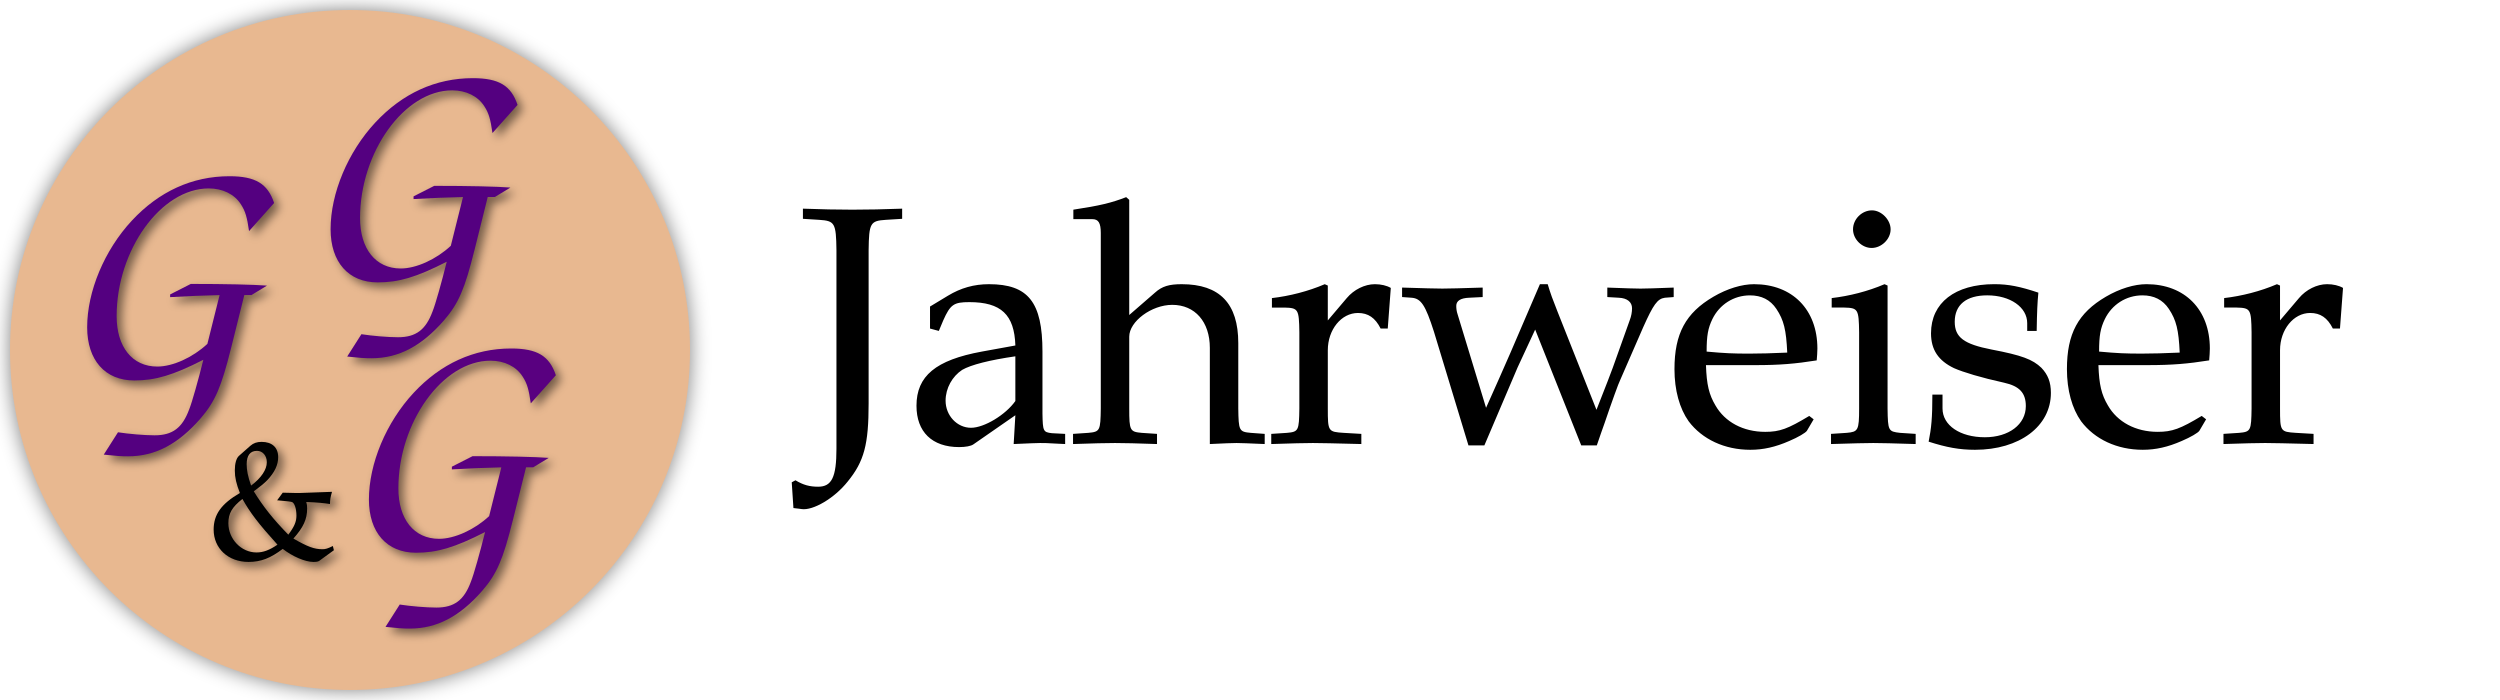
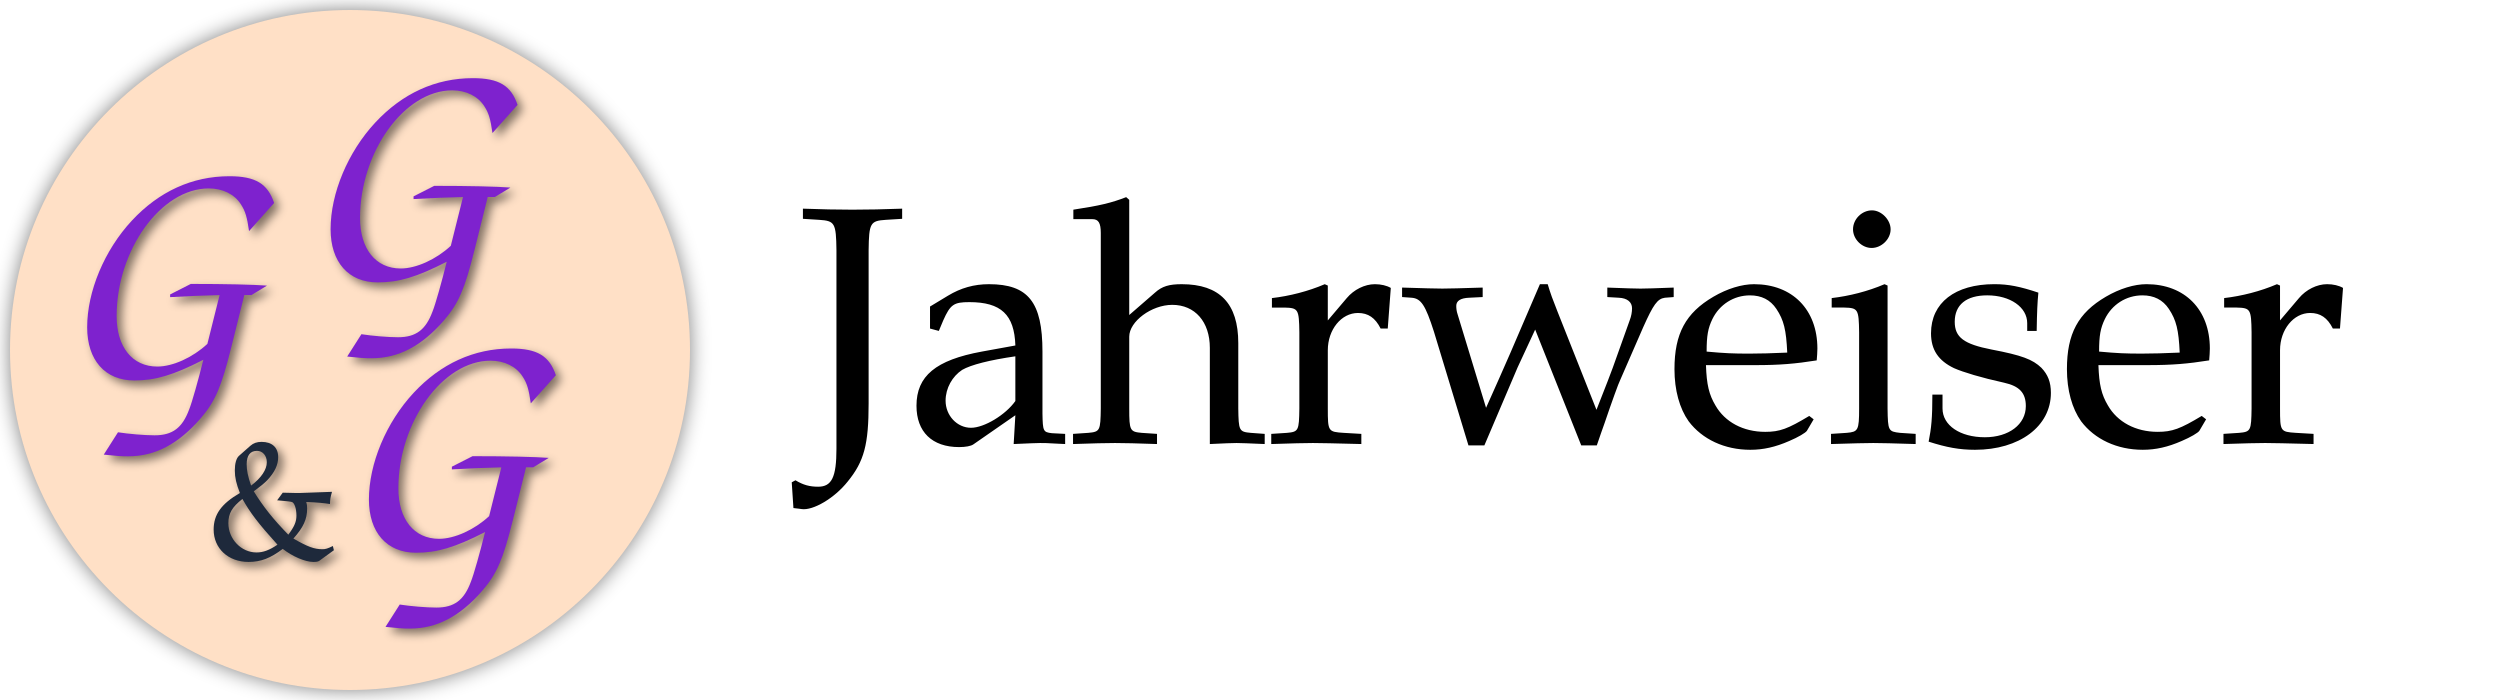
<svg xmlns="http://www.w3.org/2000/svg" width="250mm" height="70mm" viewBox="0 0 250 70" version="1.1" id="svg1" xml:space="preserve">
  <defs id="defs1">
    <filter style="color-interpolation-filters:sRGB;" id="filter66" x="-0.035" y="-0.035" width="1.071" height="1.071">
      <feFlood result="flood" in="SourceGraphic" flood-opacity="0.498" flood-color="rgb(0,0,0)" id="feFlood65" />
      <feGaussianBlur result="blur" in="SourceGraphic" stdDeviation="1" id="feGaussianBlur65" />
      <feOffset result="offset" in="blur" dx="-0" dy="-0" id="feOffset65" />
      <feComposite result="comp1" operator="in" in="flood" in2="offset" id="feComposite65" />
      <feComposite result="comp2" operator="over" in="SourceGraphic" in2="comp1" id="feComposite66" />
    </filter>
    <filter style="color-interpolation-filters:sRGB;" id="filter88" x="-0.064" y="-0.043" width="1.155" height="1.104">
      <feFlood result="flood" in="SourceGraphic" flood-opacity="0.498" flood-color="rgb(0,0,0)" id="feFlood87" />
      <feGaussianBlur result="blur" in="SourceGraphic" stdDeviation="0.5" id="feGaussianBlur87" />
      <feOffset result="offset" in="blur" dx="0.5" dy="0.5" id="feOffset87" />
      <feComposite result="comp1" operator="in" in="flood" in2="offset" id="feComposite87" />
      <feComposite result="comp2" operator="over" in="SourceGraphic" in2="comp1" id="feComposite88" />
    </filter>
    <filter style="color-interpolation-filters:sRGB;" id="filter90" x="-0.064" y="-0.043" width="1.155" height="1.104">
      <feFlood result="flood" in="SourceGraphic" flood-opacity="0.498" flood-color="rgb(0,0,0)" id="feFlood88" />
      <feGaussianBlur result="blur" in="SourceGraphic" stdDeviation="0.5" id="feGaussianBlur88" />
      <feOffset result="offset" in="blur" dx="0.5" dy="0.5" id="feOffset88" />
      <feComposite result="comp1" operator="in" in="flood" in2="offset" id="feComposite89" />
      <feComposite result="comp2" operator="over" in="SourceGraphic" in2="comp1" id="feComposite90" />
    </filter>
    <filter style="color-interpolation-filters:sRGB;" id="filter92" x="-0.064" y="-0.043" width="1.155" height="1.104">
      <feFlood result="flood" in="SourceGraphic" flood-opacity="0.498" flood-color="rgb(0,0,0)" id="feFlood90" />
      <feGaussianBlur result="blur" in="SourceGraphic" stdDeviation="0.5" id="feGaussianBlur90" />
      <feOffset result="offset" in="blur" dx="0.5" dy="0.5" id="feOffset90" />
      <feComposite result="comp1" operator="in" in="flood" in2="offset" id="feComposite91" />
      <feComposite result="comp2" operator="over" in="SourceGraphic" in2="comp1" id="feComposite92" />
    </filter>
    <filter style="color-interpolation-filters:sRGB;" id="filter94" x="-0.1" y="-0.1" width="1.241" height="1.242">
      <feFlood result="flood" in="SourceGraphic" flood-opacity="0.498" flood-color="rgb(0,0,0)" id="feFlood92" />
      <feGaussianBlur result="blur" in="SourceGraphic" stdDeviation="0.5" id="feGaussianBlur92" />
      <feOffset result="offset" in="blur" dx="0.5" dy="0.5" id="feOffset92" />
      <feComposite result="comp1" operator="in" in="flood" in2="offset" id="feComposite93" />
      <feComposite result="comp2" operator="over" in="SourceGraphic" in2="comp1" id="feComposite94" />
    </filter>
    <filter style="color-interpolation-filters:sRGB" id="filter88-3" x="-0.064" y="-0.043" width="1.155" height="1.104">
      <feFlood result="flood" in="SourceGraphic" flood-opacity="0.498" flood-color="rgb(0,0,0)" id="feFlood87-3" />
      <feGaussianBlur result="blur" in="SourceGraphic" stdDeviation="0.5" id="feGaussianBlur87-3" />
      <feOffset result="offset" in="blur" dx="0.5" dy="0.5" id="feOffset87-8" />
      <feComposite result="comp1" operator="in" in="flood" in2="offset" id="feComposite87-0" />
      <feComposite result="comp2" operator="over" in="SourceGraphic" in2="comp1" id="feComposite88-4" />
    </filter>
  </defs>
  <path d="m 90.215,21.882 v -1.016 c -2.032,0.068 -3.251,0.102 -4.978,0.102 -1.693,0 -2.913,-0.034 -4.945,-0.102 v 1.016 l 1.626,0.102 c 1.558,0.102 1.693,0.305 1.727,3.048 v 19.846 c 0,2.845 -0.474,3.793 -1.829,3.793 -0.847,0 -1.49,-0.169 -2.269,-0.643 l -0.373,0.203 0.169,2.574 0.576,0.068 0.237,0.034 c 1.151,0.169 3.285,-1.084 4.606,-2.743 1.659,-2.032 2.1,-3.725 2.1,-7.823 V 25.031 c 0.034,-2.743 0.169,-2.946 1.727,-3.048 z m 11.321,19.643 -0.169,2.879 c 1.659,-0.068 2.167,-0.102 2.642,-0.102 0.44,0 0.643,0 1.795,0.068 l 0.711,0.034 v -1.016 l -1.321,-0.068 c -0.881,-0.102 -0.914,-0.203 -0.948,-1.964 v -6.198 c 0,-4.945 -1.422,-6.739 -5.351,-6.739 -1.49,0 -2.811,0.373 -4.098,1.151 l -1.795,1.084 v 2.201 l 0.881,0.237 0.44,-1.05 c 0.711,-1.592 1.05,-1.829 2.608,-1.829 3.183,0 4.504,1.253 4.606,4.335 l -3.353,0.61 c -4.606,0.847 -6.536,2.438 -6.536,5.419 0,2.608 1.558,4.132 4.267,4.132 0.643,0 1.185,-0.102 1.422,-0.271 z m 0,-1.422 c -0.982,1.389 -3.116,2.675 -4.437,2.675 -1.389,0 -2.54,-1.219 -2.54,-2.709 0,-1.253 0.677,-2.438 1.659,-3.082 0.881,-0.508 2.743,-0.982 5.317,-1.355 z m 5.767,3.285 v 1.016 c 2.167,-0.068 3.116,-0.102 4.199,-0.102 1.084,0 2.032,0.034 4.199,0.102 v -1.016 l -1.524,-0.102 c -1.185,-0.102 -1.253,-0.237 -1.253,-2.438 v -7.18 c 0,-1.524 2.235,-3.183 4.301,-3.183 2.269,0 3.759,1.693 3.759,4.301 v 9.618 c 1.558,-0.068 2.1,-0.102 2.675,-0.102 0.508,0 1.118,0.034 2.811,0.102 v -1.016 l -1.389,-0.102 c -1.185,-0.102 -1.219,-0.237 -1.253,-2.438 v -6.536 c 0,-3.962 -1.863,-5.893 -5.656,-5.893 -1.253,0 -1.964,0.203 -2.675,0.847 l -2.574,2.235 V 19.985 l -0.305,-0.271 c -1.49,0.576 -2.608,0.847 -5.283,1.253 v 0.948 h 1.897 c 0.61,0 0.847,0.373 0.847,1.389 v 17.543 c -0.034,2.201 -0.068,2.337 -1.253,2.438 z m 19.822,0 v 1.016 c 2.235,-0.068 3.217,-0.102 4.166,-0.102 0.813,0 2.066,0.034 4.843,0.102 v -1.016 l -1.761,-0.102 c -1.558,-0.102 -1.592,-0.135 -1.592,-2.438 v -5.825 c 0,-2.066 1.355,-3.725 3.014,-3.725 1.016,0 1.727,0.474 2.269,1.558 h 0.711 l 0.305,-4.064 c -0.406,-0.237 -0.982,-0.373 -1.592,-0.373 -1.016,0 -2.1,0.542 -2.811,1.389 l -1.897,2.235 v -3.488 l -0.305,-0.135 c -1.659,0.711 -3.522,1.185 -5.283,1.389 v 0.948 h 1.253 c 1.389,0.034 1.456,0.169 1.49,2.472 v 7.62 c -0.034,2.201 -0.068,2.337 -1.253,2.438 z m 26.866,-14.969 c -2.811,6.57 -3.217,7.518 -5.385,12.361 l -2.845,-9.347 c -0.102,-0.305 -0.135,-0.576 -0.135,-0.847 0,-0.508 0.44,-0.779 1.287,-0.813 l 1.355,-0.068 v -0.948 c -2.303,0.068 -3.251,0.102 -4.03,0.102 -0.779,0 -1.727,-0.034 -4.03,-0.102 v 0.948 l 0.948,0.068 c 0.948,0.068 1.389,0.745 2.235,3.387 l 3.454,11.379 h 1.592 l 3.319,-7.789 c 0.305,-0.677 0.339,-0.745 1.761,-3.793 l 4.606,11.582 h 1.558 c 0.305,-0.881 0.542,-1.592 0.779,-2.235 0.677,-1.998 1.422,-4.064 1.558,-4.301 l 2.303,-5.283 c 1.016,-2.269 1.422,-2.845 2.167,-2.946 l 0.881,-0.068 v -0.948 c -1.897,0.068 -2.675,0.102 -3.319,0.102 -0.643,0 -1.422,-0.034 -3.319,-0.102 v 0.948 l 1.151,0.068 c 0.847,0.034 1.321,0.44 1.321,1.05 0,0.373 -0.068,0.779 -0.237,1.219 l -1.693,4.741 c -0.271,0.745 -0.576,1.524 -1.626,4.199 l -3.895,-9.821 c -0.474,-1.185 -0.711,-1.829 -0.982,-2.743 z m 27.374,13.513 -0.44,-0.339 c -2.134,1.287 -2.946,1.592 -4.403,1.592 -2.201,0 -4.03,-0.982 -4.978,-2.642 -0.643,-1.084 -0.881,-2.066 -0.948,-4.03 h 4.945 c 2.438,0 3.996,-0.135 6.13,-0.474 0.034,-0.474 0.068,-0.779 0.068,-1.185 0,-3.895 -2.506,-6.435 -6.333,-6.435 -1.219,0 -2.675,0.44 -4.064,1.253 -2.777,1.626 -3.895,3.691 -3.895,7.247 0,2.1 0.508,3.929 1.422,5.215 1.355,1.795 3.59,2.845 6.164,2.845 1.287,0 2.506,-0.271 3.895,-0.881 0.881,-0.373 1.626,-0.813 1.761,-1.016 z m -2.642,-6.672 c -1.727,0.068 -2.54,0.102 -3.793,0.102 -1.592,0 -2.438,-0.034 -4.267,-0.203 0,-1.592 0.135,-2.337 0.576,-3.251 0.711,-1.456 2.134,-2.371 3.759,-2.371 1.151,0 2.032,0.44 2.642,1.355 0.745,1.118 0.982,2.1 1.084,4.369 z m 10.034,-6.706 -0.305,-0.135 c -1.659,0.711 -3.522,1.185 -5.283,1.389 v 0.948 h 1.253 c 1.389,0.034 1.456,0.169 1.49,2.472 v 7.62 c 0,2.201 -0.102,2.337 -1.253,2.438 l -1.558,0.102 v 1.016 c 2.371,-0.068 3.353,-0.102 4.233,-0.102 0.881,0 1.863,0.034 4.233,0.102 v -1.016 l -1.558,-0.102 c -1.185,-0.135 -1.219,-0.203 -1.253,-2.438 z m -1.558,-7.518 c -1.016,0 -1.897,0.881 -1.897,1.897 0,0.982 0.881,1.863 1.863,1.863 0.982,0 1.897,-0.881 1.897,-1.863 0,-0.948 -0.914,-1.897 -1.863,-1.897 z m 6.038,18.423 c 0,2.337 -0.102,3.353 -0.373,4.707 1.795,0.576 3.082,0.813 4.64,0.813 4.437,0 7.586,-2.337 7.586,-5.69 0,-1.084 -0.305,-1.829 -0.948,-2.506 -0.881,-0.847 -1.964,-1.253 -4.978,-1.829 -2.777,-0.542 -3.691,-1.219 -3.691,-2.777 0,-1.693 1.151,-2.642 3.251,-2.642 2.303,0 3.996,1.185 3.996,2.777 v 0.779 h 0.948 c 0.034,-1.964 0.068,-2.777 0.169,-3.827 -1.829,-0.61 -2.98,-0.847 -4.403,-0.847 -3.929,0 -6.333,1.863 -6.333,4.911 0,1.659 0.745,2.743 2.303,3.488 0.914,0.406 2.709,0.948 5.012,1.456 1.524,0.339 2.167,1.016 2.167,2.337 0,1.829 -1.693,3.116 -4.098,3.116 -2.472,0 -4.233,-1.185 -4.233,-2.879 v -1.389 z m 27.374,2.472 -0.44,-0.339 c -2.134,1.287 -2.946,1.592 -4.403,1.592 -2.201,0 -4.03,-0.982 -4.978,-2.642 -0.643,-1.084 -0.881,-2.066 -0.948,-4.03 h 4.945 c 2.438,0 3.996,-0.135 6.13,-0.474 0.034,-0.474 0.068,-0.779 0.068,-1.185 0,-3.895 -2.506,-6.435 -6.333,-6.435 -1.219,0 -2.675,0.44 -4.064,1.253 -2.777,1.626 -3.895,3.691 -3.895,7.247 0,2.1 0.508,3.929 1.422,5.215 1.355,1.795 3.59,2.845 6.164,2.845 1.287,0 2.506,-0.271 3.895,-0.881 0.881,-0.373 1.626,-0.813 1.761,-1.016 z m -2.642,-6.672 c -1.727,0.068 -2.54,0.102 -3.793,0.102 -1.592,0 -2.438,-0.034 -4.267,-0.203 0,-1.592 0.135,-2.337 0.576,-3.251 0.711,-1.456 2.134,-2.371 3.759,-2.371 1.151,0 2.032,0.44 2.642,1.355 0.745,1.118 0.982,2.1 1.084,4.369 z m 4.378,8.128 v 1.016 c 2.235,-0.068 3.217,-0.102 4.166,-0.102 0.813,0 2.066,0.034 4.843,0.102 v -1.016 l -1.761,-0.102 c -1.558,-0.102 -1.592,-0.135 -1.592,-2.438 v -5.825 c 0,-2.066 1.355,-3.725 3.014,-3.725 1.016,0 1.727,0.474 2.269,1.558 h 0.711 l 0.305,-4.064 c -0.406,-0.237 -0.982,-0.373 -1.592,-0.373 -1.016,0 -2.1,0.542 -2.811,1.389 l -1.897,2.235 v -3.488 l -0.305,-0.135 c -1.659,0.711 -3.522,1.185 -5.283,1.389 v 0.948 h 1.253 c 1.389,0.034 1.456,0.169 1.49,2.472 v 7.62 c -0.034,2.201 -0.068,2.337 -1.253,2.438 z" id="text7" style="font-size:33.867px;line-height:1;font-family:P052;-inkscape-font-specification:P052;letter-spacing:-0.397px;word-spacing:-0.021px;stroke-width:0" aria-label="Jahrweiser" />
  <g id="layer2" style="display:inline" transform="translate(4.240356,-113.8071)">
-     <circle style="display:inline;fill:#e8b890;fill-opacity:1;stroke-width:0;filter:url(#filter66)" id="path6" cx="30.76" cy="148.807" r="34" />
-     <path d="m 48.364,160.543 h 0.711 l 1.558,-0.948 c -1.321,-0.102 -4.166,-0.169 -7.62,-0.169 l -2.066,1.05 v 0.271 c 1.727,-0.102 3.387,-0.169 4.945,-0.203 l -1.219,4.877 c -1.456,1.355 -3.454,2.269 -5.012,2.269 -2.506,0 -4.064,-1.964 -4.064,-5.046 0,-6.604 4.437,-12.768 9.212,-12.768 1.389,0 2.574,0.576 3.217,1.592 0.44,0.677 0.61,1.253 0.813,2.675 l 2.506,-2.811 c -0.643,-1.93 -1.863,-2.675 -4.47,-2.675 -3.725,0 -7.044,1.524 -9.754,4.437 -2.743,2.946 -4.47,7.078 -4.47,10.668 0,3.285 1.795,5.317 4.707,5.317 2.1,0 3.861,-0.508 6.909,-2.066 -0.508,2.032 -1.118,4.233 -1.422,4.978 -0.677,1.829 -1.659,2.574 -3.454,2.574 -0.982,0 -2.608,-0.135 -3.658,-0.305 l -1.422,2.235 c 1.219,0.135 1.727,0.169 2.438,0.169 2.709,0 5.012,-1.219 7.247,-3.793 1.456,-1.693 2.066,-3.116 3.048,-7.044 z" id="text1-4-7" style="font-style:italic;font-weight:500;font-size:33.867px;line-height:1;font-family:Z003;-inkscape-font-specification:'Z003 Medium Italic';letter-spacing:-0.397px;word-spacing:-0.021px;fill:#590080;stroke-width:0;filter:url(#filter90)" aria-label="G" />
-     <path d="m 23.474,163.838 c 0.982,0.085 1.287,0.119 1.473,0.169 0.254,0.068 0.457,0.66 0.457,1.355 0,0.61 -0.203,1.101 -0.813,1.913 -1.507,-1.541 -2.506,-2.794 -3.454,-4.335 0.711,-0.525 1.016,-0.779 1.355,-1.118 0.745,-0.796 1.084,-1.524 1.084,-2.303 0,-0.965 -0.61,-1.524 -1.659,-1.524 -0.457,0 -0.813,0.119 -1.118,0.389 l -1.151,1.016 c -0.254,0.237 -0.406,0.745 -0.406,1.456 0,0.711 0.152,1.338 0.508,2.252 -1.863,1.084 -2.625,2.151 -2.625,3.658 0,1.88 1.456,3.234 3.488,3.234 1.236,0 2.201,-0.373 3.421,-1.304 0.982,0.762 2.252,1.304 3.065,1.304 0.305,0 0.474,-0.034 0.576,-0.102 l 1.473,-1.067 -0.102,-0.423 c -0.508,0.254 -0.745,0.322 -1.033,0.322 -0.83,0 -1.473,-0.237 -2.913,-1.067 0.999,-1.118 1.372,-1.93 1.372,-2.997 0,-0.271 -0.017,-0.423 -0.085,-0.66 1.202,0.051 1.71,0.102 2.371,0.203 0,-0.423 0.051,-0.711 0.203,-1.219 l -3.285,0.119 h -0.288 c -0.237,0 -0.762,-0.017 -1.355,-0.034 z m -3.471,-0.135 c 0.762,1.355 1.575,2.438 3.505,4.572 -0.796,0.542 -1.422,0.779 -2.1,0.779 -1.524,0 -2.811,-1.338 -2.811,-2.929 0,-0.982 0.373,-1.609 1.405,-2.421 z m 0.864,-1.338 c -0.322,-0.931 -0.44,-1.541 -0.44,-2.134 0,-0.881 0.356,-1.338 1.033,-1.338 0.559,0 0.982,0.474 0.982,1.135 0,0.745 -0.559,1.575 -1.575,2.337 z" id="text1-4-7-2" style="font-size:16.933px;line-height:1;font-family:P052;-inkscape-font-specification:P052;letter-spacing:-0.397px;word-spacing:-0.021px;stroke-width:0;filter:url(#filter94)" aria-label="&amp;" />
-     <text xml:space="preserve" style="font-style:italic;font-variant:normal;font-weight:500;font-stretch:normal;font-size:33.867px;line-height:1;font-family:Z003;-inkscape-font-specification:'Z003 Medium Italic';text-align:start;letter-spacing:-0.397px;word-spacing:-0.021px;writing-mode:lr-tb;direction:ltr;text-anchor:start;display:none;fill:#540080;fill-opacity:1;stroke-width:0;filter:url(#filter88)" x="24.75" y="141.648" id="text1-4">
-       <tspan style="font-style:italic;font-variant:normal;font-weight:500;font-stretch:normal;font-size:33.867px;font-family:Z003;-inkscape-font-specification:'Z003 Medium Italic';fill:#540080;fill-opacity:1;stroke-width:0" x="24.75" y="141.648" id="tspan5-9">G</tspan>
+     <circle style="display:inline;fill:#ffe0c6;fill-opacity:1;stroke-width:0;filter:url(#filter66)" id="path6" cx="30.76" cy="148.807" r="34" />
+     <path d="m 48.364,160.543 h 0.711 l 1.558,-0.948 c -1.321,-0.102 -4.166,-0.169 -7.62,-0.169 l -2.066,1.05 v 0.271 c 1.727,-0.102 3.387,-0.169 4.945,-0.203 l -1.219,4.877 c -1.456,1.355 -3.454,2.269 -5.012,2.269 -2.506,0 -4.064,-1.964 -4.064,-5.046 0,-6.604 4.437,-12.768 9.212,-12.768 1.389,0 2.574,0.576 3.217,1.592 0.44,0.677 0.61,1.253 0.813,2.675 l 2.506,-2.811 c -0.643,-1.93 -1.863,-2.675 -4.47,-2.675 -3.725,0 -7.044,1.524 -9.754,4.437 -2.743,2.946 -4.47,7.078 -4.47,10.668 0,3.285 1.795,5.317 4.707,5.317 2.1,0 3.861,-0.508 6.909,-2.066 -0.508,2.032 -1.118,4.233 -1.422,4.978 -0.677,1.829 -1.659,2.574 -3.454,2.574 -0.982,0 -2.608,-0.135 -3.658,-0.305 l -1.422,2.235 c 1.219,0.135 1.727,0.169 2.438,0.169 2.709,0 5.012,-1.219 7.247,-3.793 1.456,-1.693 2.066,-3.116 3.048,-7.044 z" id="text1-4-7" style="font-style:italic;font-weight:500;font-size:33.867px;line-height:1;font-family:Z003;-inkscape-font-specification:'Z003 Medium Italic';letter-spacing:-0.397px;word-spacing:-0.021px;fill:#7e22ce;stroke-width:0;filter:url(#filter90)" aria-label="G" />
+     <path d="m 23.474,163.838 c 0.982,0.085 1.287,0.119 1.473,0.169 0.254,0.068 0.457,0.66 0.457,1.355 0,0.61 -0.203,1.101 -0.813,1.913 -1.507,-1.541 -2.506,-2.794 -3.454,-4.335 0.711,-0.525 1.016,-0.779 1.355,-1.118 0.745,-0.796 1.084,-1.524 1.084,-2.303 0,-0.965 -0.61,-1.524 -1.659,-1.524 -0.457,0 -0.813,0.119 -1.118,0.389 l -1.151,1.016 c -0.254,0.237 -0.406,0.745 -0.406,1.456 0,0.711 0.152,1.338 0.508,2.252 -1.863,1.084 -2.625,2.151 -2.625,3.658 0,1.88 1.456,3.234 3.488,3.234 1.236,0 2.201,-0.373 3.421,-1.304 0.982,0.762 2.252,1.304 3.065,1.304 0.305,0 0.474,-0.034 0.576,-0.102 l 1.473,-1.067 -0.102,-0.423 c -0.508,0.254 -0.745,0.322 -1.033,0.322 -0.83,0 -1.473,-0.237 -2.913,-1.067 0.999,-1.118 1.372,-1.93 1.372,-2.997 0,-0.271 -0.017,-0.423 -0.085,-0.66 1.202,0.051 1.71,0.102 2.371,0.203 0,-0.423 0.051,-0.711 0.203,-1.219 l -3.285,0.119 h -0.288 c -0.237,0 -0.762,-0.017 -1.355,-0.034 z m -3.471,-0.135 c 0.762,1.355 1.575,2.438 3.505,4.572 -0.796,0.542 -1.422,0.779 -2.1,0.779 -1.524,0 -2.811,-1.338 -2.811,-2.929 0,-0.982 0.373,-1.609 1.405,-2.421 z m 0.864,-1.338 c -0.322,-0.931 -0.44,-1.541 -0.44,-2.134 0,-0.881 0.356,-1.338 1.033,-1.338 0.559,0 0.982,0.474 0.982,1.135 0,0.745 -0.559,1.575 -1.575,2.337 z" id="text1-4-7-2" style="font-size:16.933px;line-height:1;font-family:P052;-inkscape-font-specification:P052;letter-spacing:-0.397px;word-spacing:-0.021px;fill:#1e293b;stroke-width:0;filter:url(#filter94)" aria-label="&amp;" />
+     <text xml:space="preserve" style="font-style:italic;font-variant:normal;font-weight:500;font-stretch:normal;font-size:33.867px;line-height:1;font-family:Z003;-inkscape-font-specification:'Z003 Medium Italic';text-align:start;letter-spacing:-0.397px;word-spacing:-0.021px;writing-mode:lr-tb;direction:ltr;text-anchor:start;display:none;fill:#7e22ce;fill-opacity:1;stroke-width:0;filter:url(#filter88)" x="24.75" y="141.648" id="text1-4">
+       <tspan style="font-style:italic;font-variant:normal;font-weight:500;font-stretch:normal;font-size:33.867px;font-family:Z003;-inkscape-font-specification:'Z003 Medium Italic';fill:#7e22ce;fill-opacity:1;stroke-width:0" x="24.75" y="141.648" id="tspan5-9">G</tspan>
    </text>
-     <path d="m 44.532,133.51 h 0.711 l 1.558,-0.948 c -1.321,-0.102 -4.166,-0.169 -7.62,-0.169 l -2.066,1.05 v 0.271 c 1.727,-0.102 3.387,-0.169 4.945,-0.203 l -1.219,4.877 c -1.456,1.355 -3.454,2.269 -5.012,2.269 -2.506,0 -4.064,-1.964 -4.064,-5.046 0,-6.604 4.437,-12.768 9.212,-12.768 1.389,0 2.574,0.576 3.217,1.592 0.44,0.677 0.61,1.253 0.813,2.675 l 2.506,-2.811 c -0.643,-1.93 -1.863,-2.675 -4.47,-2.675 -3.725,0 -7.044,1.524 -9.754,4.437 -2.743,2.946 -4.47,7.078 -4.47,10.668 0,3.285 1.795,5.317 4.707,5.317 2.1,0 3.861,-0.508 6.909,-2.066 -0.508,2.032 -1.118,4.233 -1.422,4.978 -0.677,1.829 -1.659,2.574 -3.454,2.574 -0.982,0 -2.608,-0.135 -3.658,-0.305 l -1.422,2.235 c 1.219,0.135 1.727,0.169 2.438,0.169 2.709,0 5.012,-1.219 7.247,-3.793 1.456,-1.693 2.066,-3.116 3.048,-7.044 z" id="text1-4-8" style="font-style:italic;font-weight:500;font-size:33.867px;line-height:1;font-family:Z003;-inkscape-font-specification:'Z003 Medium Italic';letter-spacing:-0.397px;word-spacing:-0.021px;fill:#540080;stroke-width:0;filter:url(#filter88-3)" aria-label="G" />
-     <path d="m 20.19,143.317 h 0.711 l 1.558,-0.948 c -1.321,-0.102 -4.166,-0.169 -7.62,-0.169 l -2.066,1.05 v 0.271 c 1.727,-0.102 3.387,-0.169 4.945,-0.203 l -1.219,4.877 c -1.456,1.355 -3.454,2.269 -5.012,2.269 -2.506,0 -4.064,-1.964 -4.064,-5.046 0,-6.604 4.437,-12.768 9.212,-12.768 1.389,0 2.574,0.576 3.217,1.592 0.44,0.677 0.61,1.253 0.813,2.675 l 2.506,-2.811 c -0.643,-1.93 -1.863,-2.675 -4.47,-2.675 -3.725,0 -7.044,1.524 -9.754,4.437 -2.743,2.946 -4.47,7.078 -4.47,10.668 0,3.285 1.795,5.317 4.707,5.317 2.1,0 3.861,-0.508 6.909,-2.066 -0.508,2.032 -1.118,4.233 -1.422,4.978 -0.677,1.829 -1.659,2.574 -3.454,2.574 -0.982,0 -2.608,-0.135 -3.658,-0.305 l -1.422,2.235 c 1.219,0.135 1.727,0.169 2.438,0.169 2.709,0 5.012,-1.219 7.247,-3.793 1.456,-1.693 2.066,-3.116 3.048,-7.044 z" id="text1-4-5" style="font-style:italic;font-weight:500;font-size:33.867px;line-height:1;font-family:Z003;-inkscape-font-specification:'Z003 Medium Italic';letter-spacing:-0.397px;word-spacing:-0.021px;fill:#540080;stroke-width:0;filter:url(#filter92)" aria-label="G" />
+     <path d="m 44.532,133.51 h 0.711 l 1.558,-0.948 c -1.321,-0.102 -4.166,-0.169 -7.62,-0.169 l -2.066,1.05 v 0.271 c 1.727,-0.102 3.387,-0.169 4.945,-0.203 l -1.219,4.877 c -1.456,1.355 -3.454,2.269 -5.012,2.269 -2.506,0 -4.064,-1.964 -4.064,-5.046 0,-6.604 4.437,-12.768 9.212,-12.768 1.389,0 2.574,0.576 3.217,1.592 0.44,0.677 0.61,1.253 0.813,2.675 l 2.506,-2.811 c -0.643,-1.93 -1.863,-2.675 -4.47,-2.675 -3.725,0 -7.044,1.524 -9.754,4.437 -2.743,2.946 -4.47,7.078 -4.47,10.668 0,3.285 1.795,5.317 4.707,5.317 2.1,0 3.861,-0.508 6.909,-2.066 -0.508,2.032 -1.118,4.233 -1.422,4.978 -0.677,1.829 -1.659,2.574 -3.454,2.574 -0.982,0 -2.608,-0.135 -3.658,-0.305 l -1.422,2.235 c 1.219,0.135 1.727,0.169 2.438,0.169 2.709,0 5.012,-1.219 7.247,-3.793 1.456,-1.693 2.066,-3.116 3.048,-7.044 z" id="text1-4-8" style="font-style:italic;font-weight:500;font-size:33.867px;line-height:1;font-family:Z003;-inkscape-font-specification:'Z003 Medium Italic';letter-spacing:-0.397px;word-spacing:-0.021px;fill:#7e22ce;stroke-width:0;filter:url(#filter88-3)" aria-label="G" />
+     <path d="m 20.19,143.317 h 0.711 l 1.558,-0.948 c -1.321,-0.102 -4.166,-0.169 -7.62,-0.169 l -2.066,1.05 v 0.271 c 1.727,-0.102 3.387,-0.169 4.945,-0.203 l -1.219,4.877 c -1.456,1.355 -3.454,2.269 -5.012,2.269 -2.506,0 -4.064,-1.964 -4.064,-5.046 0,-6.604 4.437,-12.768 9.212,-12.768 1.389,0 2.574,0.576 3.217,1.592 0.44,0.677 0.61,1.253 0.813,2.675 l 2.506,-2.811 c -0.643,-1.93 -1.863,-2.675 -4.47,-2.675 -3.725,0 -7.044,1.524 -9.754,4.437 -2.743,2.946 -4.47,7.078 -4.47,10.668 0,3.285 1.795,5.317 4.707,5.317 2.1,0 3.861,-0.508 6.909,-2.066 -0.508,2.032 -1.118,4.233 -1.422,4.978 -0.677,1.829 -1.659,2.574 -3.454,2.574 -0.982,0 -2.608,-0.135 -3.658,-0.305 l -1.422,2.235 c 1.219,0.135 1.727,0.169 2.438,0.169 2.709,0 5.012,-1.219 7.247,-3.793 1.456,-1.693 2.066,-3.116 3.048,-7.044 z" id="text1-4-5" style="font-style:italic;font-weight:500;font-size:33.867px;line-height:1;font-family:Z003;-inkscape-font-specification:'Z003 Medium Italic';letter-spacing:-0.397px;word-spacing:-0.021px;fill:#7e22ce;stroke-width:0;filter:url(#filter92)" aria-label="G" />
  </g>
</svg>
